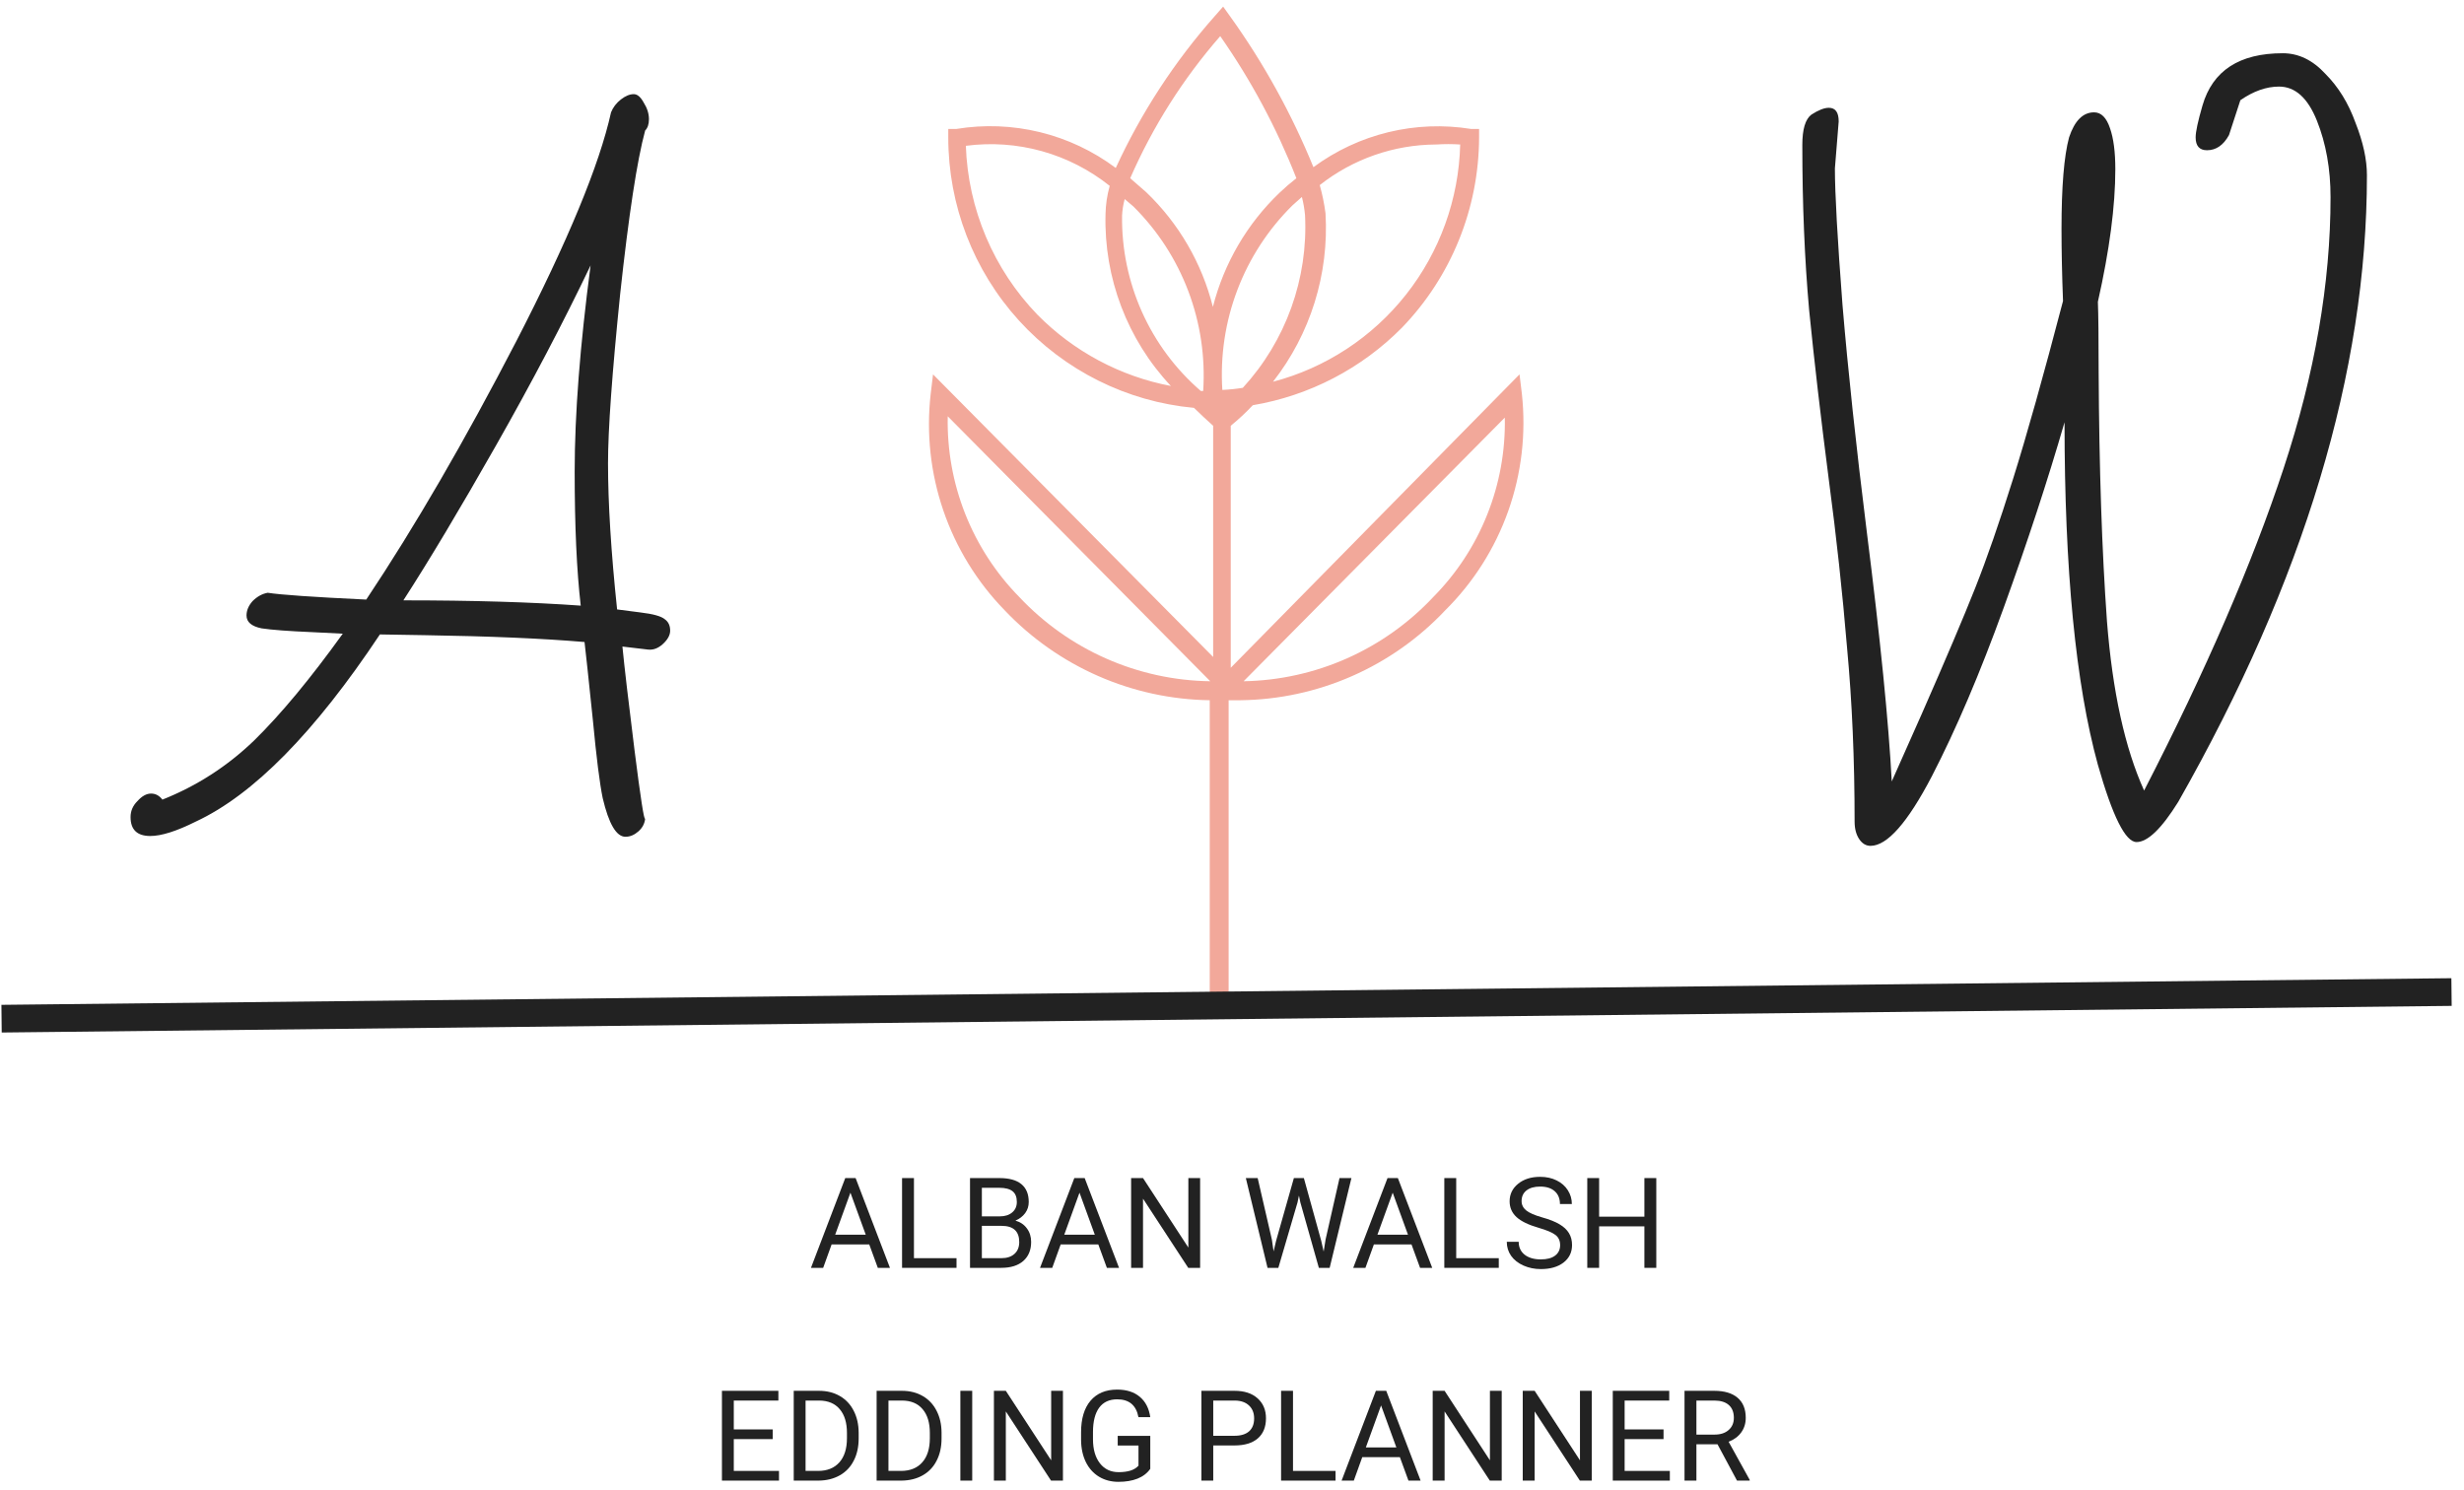
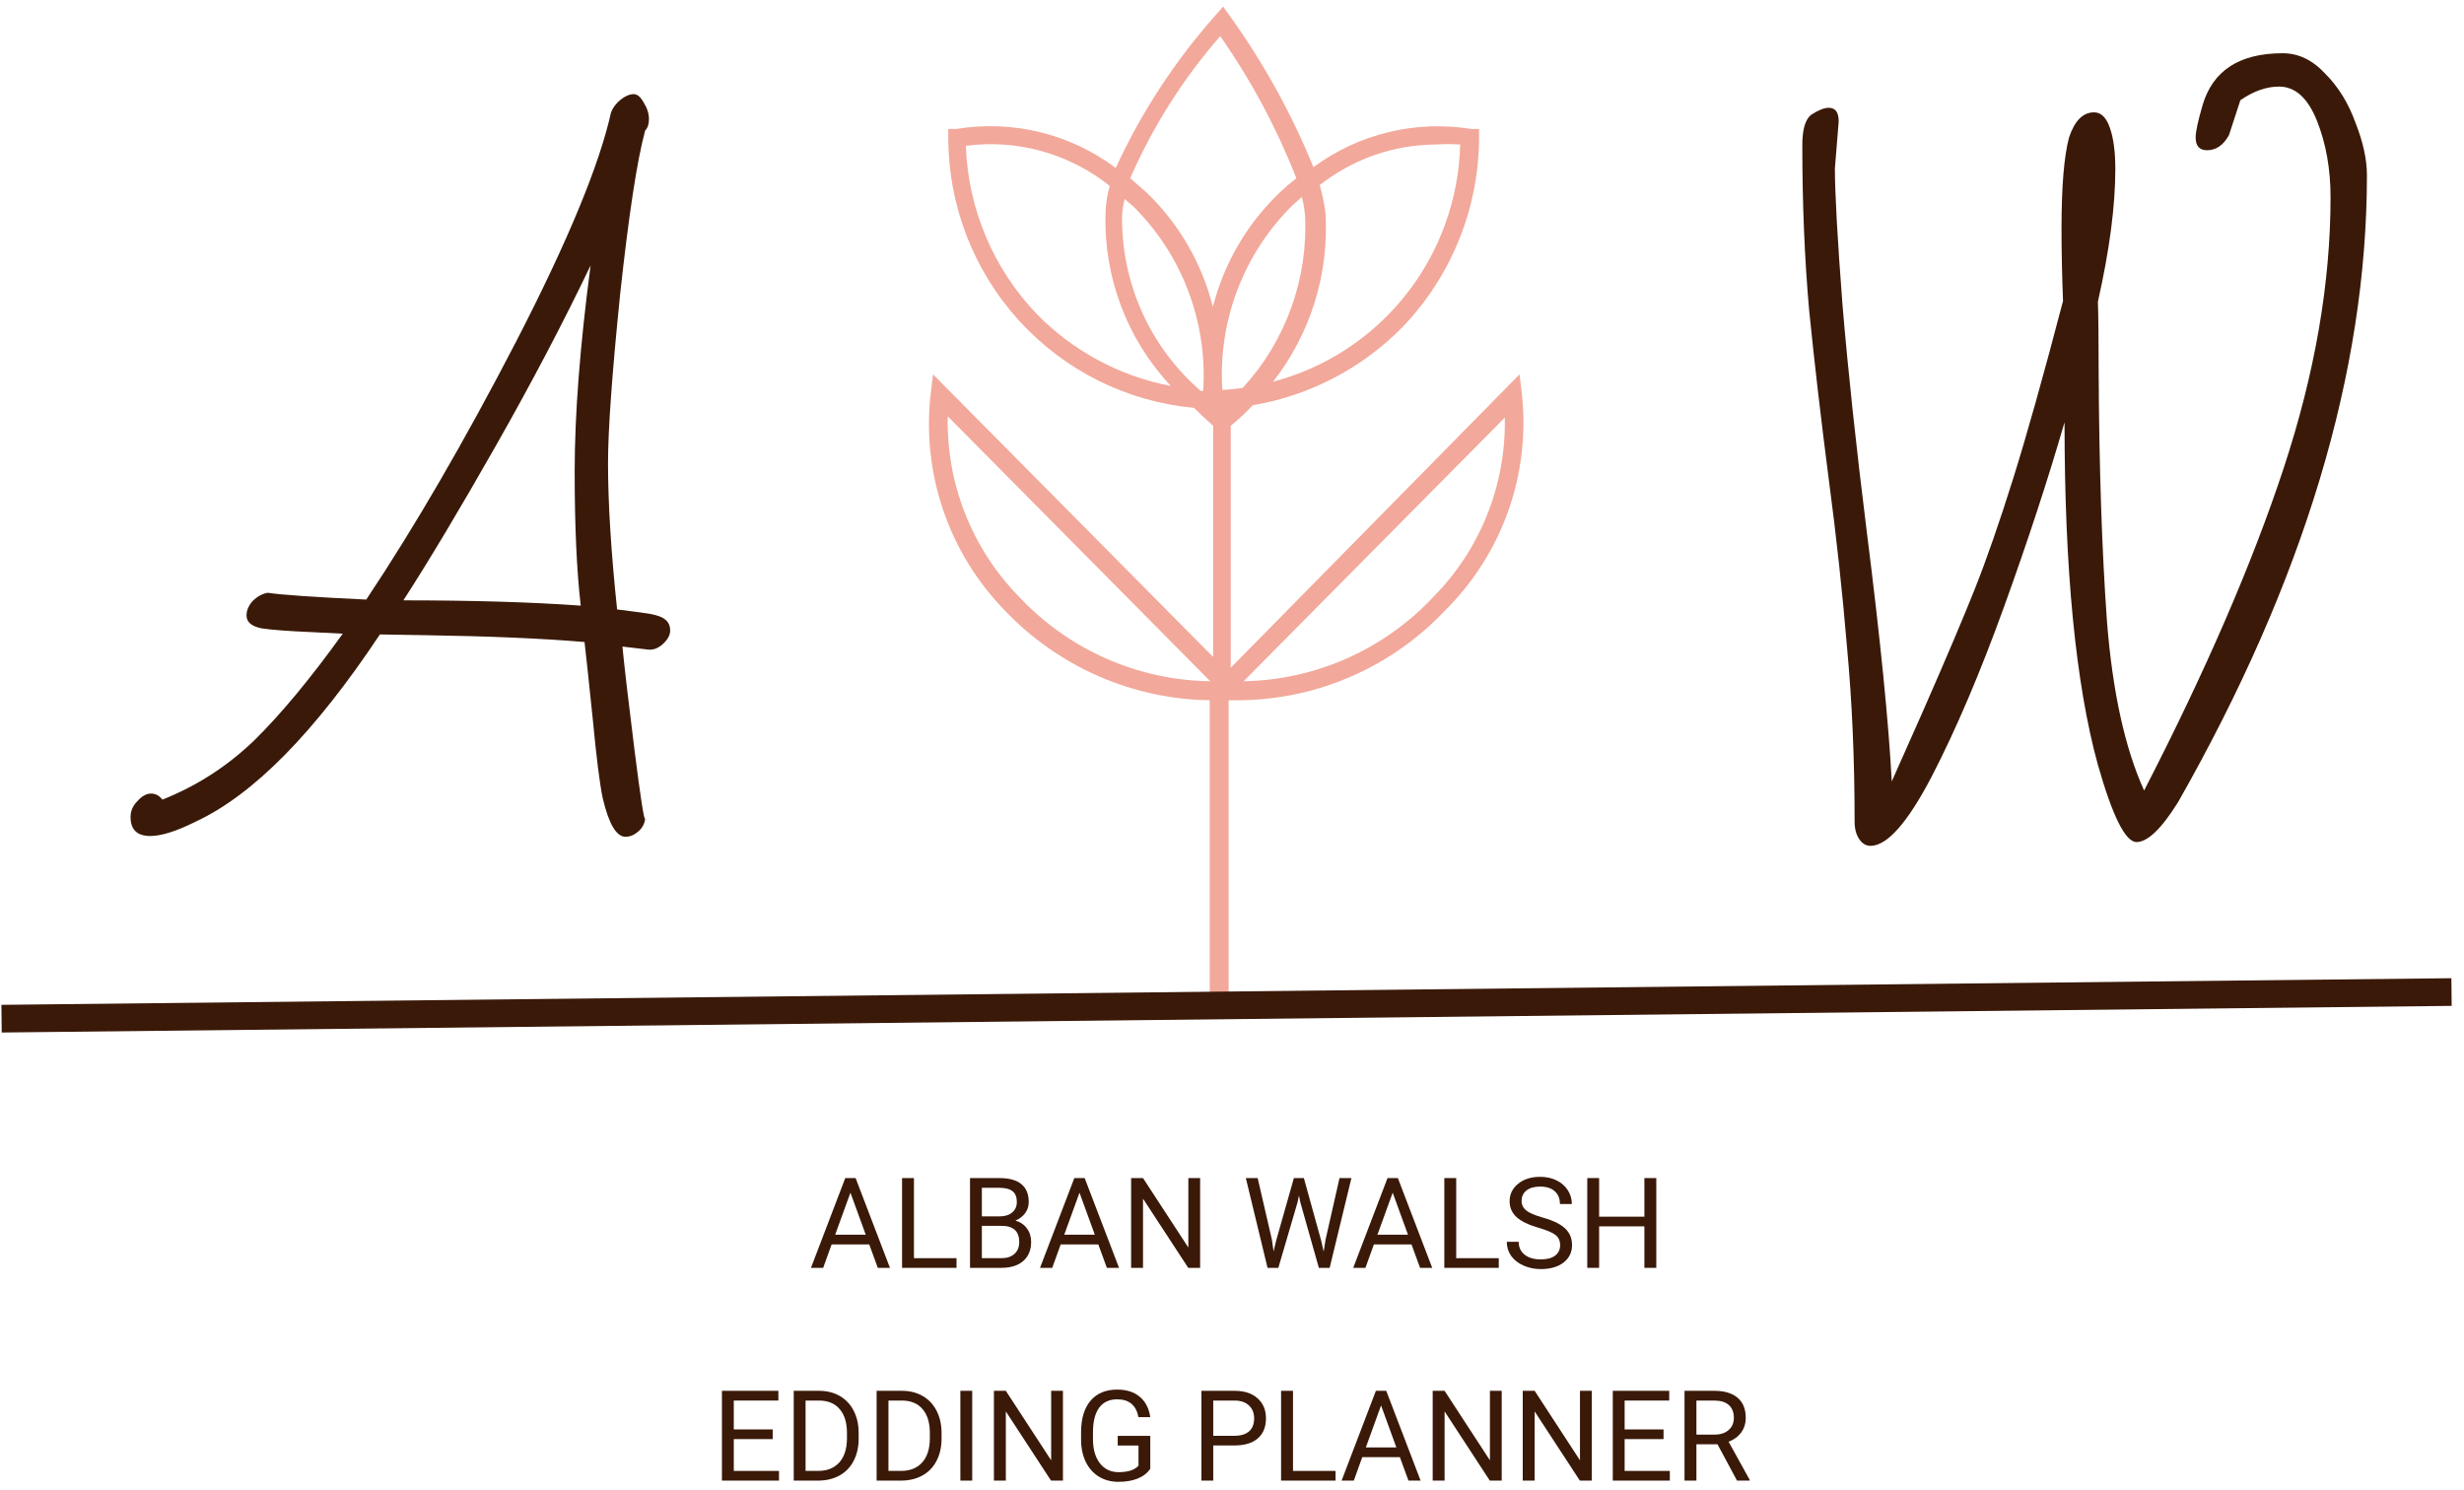
<svg xmlns="http://www.w3.org/2000/svg" width="167" height="101" viewBox="0 0 167 101" fill="none">
-   <path d="M41.825 41.311C42.065 41.345 42.596 41.414 43.418 41.517C44.274 41.619 44.822 41.773 45.061 41.979C45.301 42.15 45.421 42.407 45.421 42.749C45.421 43.057 45.25 43.366 44.907 43.674C44.599 43.948 44.274 44.068 43.931 44.033L42.185 43.828C42.322 45.232 42.596 47.578 43.007 50.865C43.418 54.118 43.657 55.659 43.726 55.488C43.692 55.831 43.538 56.121 43.264 56.361C42.99 56.601 42.699 56.721 42.39 56.721C41.774 56.721 41.26 55.848 40.849 54.101C40.644 53.108 40.421 51.344 40.182 48.81C39.873 45.831 39.685 44.068 39.617 43.52C36.809 43.28 33.213 43.126 28.83 43.057L25.748 43.006C21.331 49.65 17.17 53.879 13.266 55.694C11.965 56.344 10.938 56.669 10.184 56.669C9.294 56.669 8.849 56.241 8.849 55.385C8.849 54.974 9.003 54.615 9.311 54.307C9.619 53.964 9.927 53.793 10.236 53.793C10.544 53.793 10.8 53.93 11.006 54.204C13.335 53.279 15.406 51.944 17.221 50.197C19.036 48.417 21.039 46.002 23.231 42.955L21.176 42.852C19.567 42.784 18.42 42.698 17.735 42.595C17.05 42.458 16.708 42.167 16.708 41.722C16.708 41.38 16.845 41.054 17.119 40.746C17.427 40.438 17.769 40.249 18.146 40.181C19.002 40.318 21.228 40.472 24.823 40.643C28.111 35.712 31.501 29.874 34.994 23.128C38.487 16.347 40.627 11.177 41.414 7.615C41.551 7.273 41.774 6.982 42.082 6.742C42.39 6.502 42.681 6.382 42.955 6.382C43.195 6.382 43.418 6.571 43.623 6.947C43.863 7.324 43.983 7.701 43.983 8.078C43.983 8.42 43.897 8.677 43.726 8.848C43.178 10.868 42.613 14.567 42.031 19.943C41.483 25.319 41.209 29.137 41.209 31.398C41.209 34.103 41.414 37.407 41.825 41.311ZM38.949 31.963C38.949 28.093 39.309 23.436 40.028 17.991C38.178 21.861 36.038 25.936 33.607 30.216C31.176 34.497 29.087 37.989 27.34 40.695C32.032 40.695 36.038 40.815 39.36 41.054C39.086 38.691 38.949 35.661 38.949 31.963ZM43.726 55.334V55.488V55.334Z" fill="#222222" />
-   <path d="M126.776 57.337C126.468 57.337 126.211 57.183 126.006 56.875C125.801 56.567 125.698 56.173 125.698 55.694C125.698 51.482 125.527 47.544 125.184 43.879C124.876 40.181 124.465 36.397 123.951 32.528C123.403 28.281 122.958 24.446 122.616 21.022C122.308 17.563 122.154 13.831 122.154 9.824C122.154 8.762 122.359 8.078 122.77 7.769C123.249 7.461 123.643 7.307 123.951 7.307C124.397 7.307 124.619 7.615 124.619 8.232L124.362 11.416C124.362 13.094 124.534 16.176 124.876 20.662C125.253 25.148 125.801 30.267 126.52 36.02C127.444 43.349 128.009 48.999 128.215 52.971L130.269 48.348C131.879 44.684 133.077 41.859 133.865 39.873C134.653 37.887 135.509 35.421 136.433 32.476C137.358 29.531 138.488 25.508 139.823 20.405C139.755 18.625 139.721 16.998 139.721 15.526C139.721 12.649 139.892 10.577 140.234 9.31C140.611 8.18 141.176 7.615 141.929 7.615C142.409 7.615 142.768 7.975 143.008 8.694C143.248 9.379 143.368 10.303 143.368 11.468C143.368 13.967 142.974 16.964 142.186 20.457C142.22 21.313 142.238 22.905 142.238 25.234C142.272 31.74 142.46 37.373 142.803 42.133C143.179 46.893 144.018 50.711 145.319 53.588C149.497 45.472 152.648 38.195 154.771 31.757C156.894 25.319 157.955 19.19 157.955 13.368C157.955 11.451 157.647 9.721 157.031 8.18C156.414 6.639 155.558 5.869 154.463 5.869C153.606 5.869 152.733 6.177 151.843 6.793L151.072 9.156C150.696 9.841 150.199 10.184 149.583 10.184C149.069 10.184 148.812 9.893 148.812 9.31C148.812 8.934 148.966 8.215 149.275 7.153C149.96 4.79 151.774 3.609 154.719 3.609C155.781 3.609 156.74 4.071 157.596 4.996C158.486 5.886 159.171 6.999 159.651 8.334C160.164 9.636 160.421 10.817 160.421 11.879C160.421 25.2 156.158 39.359 147.631 54.358C146.501 56.173 145.559 57.08 144.806 57.08C144.052 57.08 143.179 55.334 142.186 51.841C140.679 46.362 139.926 38.623 139.926 28.624C138.796 32.528 137.426 36.705 135.817 41.157C134.207 45.609 132.581 49.427 130.937 52.612C129.293 55.762 127.907 57.337 126.776 57.337Z" fill="#222222" />
+   <path d="M41.825 41.311C42.065 41.345 42.596 41.414 43.418 41.517C44.274 41.619 44.822 41.773 45.061 41.979C45.301 42.15 45.421 42.407 45.421 42.749C45.421 43.057 45.25 43.366 44.907 43.674C44.599 43.948 44.274 44.068 43.931 44.033L42.185 43.828C42.322 45.232 42.596 47.578 43.007 50.865C43.418 54.118 43.657 55.659 43.726 55.488C43.692 55.831 43.538 56.121 43.264 56.361C42.99 56.601 42.699 56.721 42.39 56.721C41.774 56.721 41.26 55.848 40.849 54.101C40.644 53.108 40.421 51.344 40.182 48.81C39.873 45.831 39.685 44.068 39.617 43.52C36.809 43.28 33.213 43.126 28.83 43.057L25.748 43.006C21.331 49.65 17.17 53.879 13.266 55.694C11.965 56.344 10.938 56.669 10.184 56.669C9.294 56.669 8.849 56.241 8.849 55.385C8.849 54.974 9.003 54.615 9.311 54.307C9.619 53.964 9.927 53.793 10.236 53.793C10.544 53.793 10.8 53.93 11.006 54.204C13.335 53.279 15.406 51.944 17.221 50.197C19.036 48.417 21.039 46.002 23.231 42.955L21.176 42.852C19.567 42.784 18.42 42.698 17.735 42.595C17.05 42.458 16.708 42.167 16.708 41.722C16.708 41.38 16.845 41.054 17.119 40.746C17.427 40.438 17.769 40.249 18.146 40.181C19.002 40.318 21.228 40.472 24.823 40.643C28.111 35.712 31.501 29.874 34.994 23.128C38.487 16.347 40.627 11.177 41.414 7.615C41.551 7.273 41.774 6.982 42.082 6.742C42.39 6.502 42.681 6.382 42.955 6.382C43.195 6.382 43.418 6.571 43.623 6.947C43.863 7.324 43.983 7.701 43.983 8.078C43.983 8.42 43.897 8.677 43.726 8.848C43.178 10.868 42.613 14.567 42.031 19.943C41.483 25.319 41.209 29.137 41.209 31.398C41.209 34.103 41.414 37.407 41.825 41.311ZM38.949 31.963C38.949 28.093 39.309 23.436 40.028 17.991C38.178 21.861 36.038 25.936 33.607 30.216C31.176 34.497 29.087 37.989 27.34 40.695C32.032 40.695 36.038 40.815 39.36 41.054C39.086 38.691 38.949 35.661 38.949 31.963ZM43.726 55.334V55.488V55.334Z" fill="#3a1908" />
+   <path d="M126.776 57.337C126.468 57.337 126.211 57.183 126.006 56.875C125.801 56.567 125.698 56.173 125.698 55.694C125.698 51.482 125.527 47.544 125.184 43.879C124.876 40.181 124.465 36.397 123.951 32.528C123.403 28.281 122.958 24.446 122.616 21.022C122.308 17.563 122.154 13.831 122.154 9.824C122.154 8.762 122.359 8.078 122.77 7.769C123.249 7.461 123.643 7.307 123.951 7.307C124.397 7.307 124.619 7.615 124.619 8.232L124.362 11.416C124.362 13.094 124.534 16.176 124.876 20.662C125.253 25.148 125.801 30.267 126.52 36.02C127.444 43.349 128.009 48.999 128.215 52.971L130.269 48.348C131.879 44.684 133.077 41.859 133.865 39.873C134.653 37.887 135.509 35.421 136.433 32.476C137.358 29.531 138.488 25.508 139.823 20.405C139.755 18.625 139.721 16.998 139.721 15.526C139.721 12.649 139.892 10.577 140.234 9.31C140.611 8.18 141.176 7.615 141.929 7.615C142.409 7.615 142.768 7.975 143.008 8.694C143.248 9.379 143.368 10.303 143.368 11.468C143.368 13.967 142.974 16.964 142.186 20.457C142.22 21.313 142.238 22.905 142.238 25.234C142.272 31.74 142.46 37.373 142.803 42.133C143.179 46.893 144.018 50.711 145.319 53.588C149.497 45.472 152.648 38.195 154.771 31.757C156.894 25.319 157.955 19.19 157.955 13.368C157.955 11.451 157.647 9.721 157.031 8.18C156.414 6.639 155.558 5.869 154.463 5.869C153.606 5.869 152.733 6.177 151.843 6.793L151.072 9.156C150.696 9.841 150.199 10.184 149.583 10.184C149.069 10.184 148.812 9.893 148.812 9.31C148.812 8.934 148.966 8.215 149.275 7.153C149.96 4.79 151.774 3.609 154.719 3.609C155.781 3.609 156.74 4.071 157.596 4.996C158.486 5.886 159.171 6.999 159.651 8.334C160.164 9.636 160.421 10.817 160.421 11.879C160.421 25.2 156.158 39.359 147.631 54.358C146.501 56.173 145.559 57.08 144.806 57.08C144.052 57.08 143.179 55.334 142.186 51.841C140.679 46.362 139.926 38.623 139.926 28.624C138.796 32.528 137.426 36.705 135.817 41.157C134.207 45.609 132.581 49.427 130.937 52.612C129.293 55.762 127.907 57.337 126.776 57.337Z" fill="#3a1908" />
  <path d="M103.147 26.7L102.987 25.378L83.415 45.267V28.862C83.942 28.431 84.442 27.965 84.909 27.468C88.742 26.821 92.276 24.984 95.016 22.215C98.357 18.757 100.233 14.131 100.247 9.312V8.74H99.695C97.833 8.441 95.931 8.515 94.098 8.96C92.266 9.405 90.539 10.211 89.019 11.332C87.541 7.707 85.642 4.27 83.361 1.092L82.899 0.448L82.365 1.056C79.622 4.146 77.35 7.627 75.622 11.385C74.09 10.239 72.345 9.414 70.489 8.96C68.634 8.506 66.706 8.431 64.822 8.74H64.27V9.312C64.269 13.904 65.976 18.331 69.057 21.723C72.139 25.115 76.371 27.228 80.924 27.647C81.351 28.058 81.778 28.469 82.223 28.862V44.535L63.238 25.378L63.078 26.7C62.774 29.366 63.067 32.067 63.935 34.606C64.803 37.144 66.225 39.455 68.095 41.372C69.892 43.265 72.046 44.779 74.432 45.825C76.818 46.872 79.388 47.429 81.991 47.466V68.91H83.272V47.466H84.073C86.675 47.436 89.244 46.881 91.628 45.834C94.013 44.787 96.163 43.27 97.951 41.372C99.863 39.478 101.324 37.175 102.224 34.634C103.124 32.093 103.439 29.381 103.147 26.7ZM76.227 13.494L76.814 13.994C78.451 15.616 79.72 17.572 80.537 19.731C81.354 21.89 81.698 24.199 81.547 26.503H81.386C79.686 25.035 78.326 23.21 77.404 21.157C76.482 19.103 76.019 16.872 76.049 14.62C76.067 14.239 76.127 13.861 76.227 13.494ZM88.45 14.584C88.557 16.718 88.239 18.853 87.515 20.863C86.791 22.873 85.675 24.717 84.233 26.289C83.774 26.363 83.31 26.411 82.845 26.432C82.696 24.127 83.043 21.816 83.863 19.657C84.683 17.499 85.956 15.543 87.596 13.923L88.237 13.351C88.341 13.755 88.412 14.168 88.45 14.584ZM97.346 9.795C97.885 9.759 98.426 9.759 98.966 9.795C98.873 13.495 97.586 17.064 95.298 19.965C93.01 22.866 89.844 24.941 86.279 25.878C88.816 22.637 90.082 18.574 89.838 14.459C89.754 13.813 89.623 13.174 89.447 12.547C91.692 10.78 94.458 9.812 97.311 9.795H97.346ZM82.703 2.45C84.796 5.445 86.528 8.678 87.863 12.082C87.467 12.39 87.087 12.718 86.724 13.065C84.523 15.166 82.957 17.848 82.205 20.803C81.459 17.835 79.893 15.14 77.686 13.029L76.6 12.082C78.132 8.576 80.19 5.328 82.703 2.45ZM65.462 9.884C67.186 9.656 68.937 9.78 70.612 10.246C72.287 10.713 73.852 11.514 75.212 12.6C75.036 13.223 74.94 13.865 74.928 14.512C74.812 18.832 76.405 23.022 79.358 26.164C75.929 25.511 72.777 23.828 70.319 21.339C67.341 18.259 65.609 14.175 65.462 9.884ZM64.234 28.219L82.027 46.179C79.597 46.147 77.197 45.623 74.972 44.641C72.747 43.659 70.741 42.237 69.074 40.46C67.493 38.849 66.25 36.935 65.418 34.833C64.587 32.73 64.184 30.481 64.234 28.219ZM97.151 40.46C95.495 42.228 93.504 43.645 91.295 44.627C89.085 45.609 86.702 46.137 84.287 46.179L101.99 28.308C102.036 30.556 101.632 32.791 100.8 34.878C99.969 36.966 98.728 38.864 97.151 40.46Z" fill="#F2A89A" />
-   <path d="M166.144 66.309L0.096 68.114L0.116 69.99L166.165 68.185L166.144 66.309Z" fill="#222222" />
-   <path d="M58.914 84.355H56.364L55.791 85.943H54.964L57.288 79.857H57.99L60.318 85.943H59.495L58.914 84.355ZM56.606 83.694H58.676L57.639 80.847L56.606 83.694Z" fill="#222222" />
-   <path d="M61.944 85.287H64.829V85.943H61.138V79.857H61.944V85.287Z" fill="#222222" />
-   <path d="M65.744 85.943V79.857H67.734C68.394 79.857 68.891 79.993 69.222 80.266C69.556 80.54 69.724 80.944 69.724 81.479C69.724 81.763 69.643 82.015 69.481 82.235C69.32 82.453 69.1 82.621 68.821 82.741C69.15 82.833 69.409 83.009 69.598 83.268C69.791 83.524 69.887 83.831 69.887 84.187C69.887 84.734 69.71 85.163 69.356 85.475C69.002 85.787 68.502 85.943 67.855 85.943H65.744ZM66.547 83.096V85.287H67.872C68.245 85.287 68.539 85.191 68.754 84.998C68.971 84.803 69.08 84.536 69.08 84.196C69.08 83.463 68.681 83.096 67.885 83.096H66.547ZM66.547 82.453H67.759C68.11 82.453 68.39 82.365 68.599 82.189C68.811 82.014 68.917 81.775 68.917 81.475C68.917 81.14 68.819 80.898 68.624 80.747C68.429 80.594 68.132 80.517 67.734 80.517H66.547V82.453Z" fill="#222222" />
-   <path d="M74.439 84.355H71.889L71.316 85.943H70.489L72.813 79.857H73.515L75.844 85.943H75.02L74.439 84.355ZM72.132 83.694H74.201L73.164 80.847L72.132 83.694Z" fill="#222222" />
-   <path d="M81.34 85.943H80.534L77.469 81.253V85.943H76.663V79.857H77.469L80.542 84.568V79.857H81.34V85.943Z" fill="#222222" />
-   <path d="M86.202 84.024L86.319 84.827L86.49 84.104L87.694 79.857H88.371L89.546 84.104L89.713 84.84L89.843 84.02L90.787 79.857H91.594L90.119 85.943H89.387L88.133 81.508L88.037 81.044L87.941 81.508L86.641 85.943H85.909L84.438 79.857H85.24L86.202 84.024Z" fill="#222222" />
-   <path d="M95.666 84.355H93.116L92.543 85.943H91.716L94.04 79.857H94.742L97.07 85.943H96.247L95.666 84.355ZM93.358 83.694H95.427L94.391 80.847L93.358 83.694Z" fill="#222222" />
-   <path d="M98.696 85.287H101.581V85.943H97.89V79.857H98.696V85.287Z" fill="#222222" />
-   <path d="M104.289 83.23C103.601 83.032 103.099 82.79 102.785 82.503C102.472 82.213 102.316 81.856 102.316 81.433C102.316 80.953 102.507 80.558 102.889 80.246C103.274 79.931 103.772 79.773 104.386 79.773C104.804 79.773 105.176 79.854 105.502 80.016C105.83 80.177 106.084 80.4 106.262 80.684C106.444 80.969 106.534 81.279 106.534 81.617H105.727C105.727 81.249 105.61 80.96 105.376 80.751C105.142 80.54 104.812 80.434 104.386 80.434C103.99 80.434 103.68 80.521 103.458 80.697C103.237 80.87 103.127 81.111 103.127 81.42C103.127 81.668 103.232 81.879 103.441 82.051C103.653 82.221 104.011 82.377 104.515 82.52C105.022 82.662 105.418 82.819 105.702 82.992C105.989 83.162 106.201 83.361 106.338 83.59C106.477 83.818 106.547 84.087 106.547 84.396C106.547 84.89 106.354 85.285 105.97 85.584C105.585 85.879 105.071 86.027 104.427 86.027C104.009 86.027 103.619 85.947 103.257 85.788C102.895 85.627 102.615 85.407 102.417 85.128C102.222 84.849 102.124 84.533 102.124 84.179H102.931C102.931 84.547 103.066 84.838 103.336 85.053C103.609 85.264 103.973 85.37 104.427 85.37C104.851 85.37 105.176 85.284 105.401 85.111C105.627 84.939 105.74 84.703 105.74 84.405C105.74 84.107 105.635 83.877 105.426 83.715C105.217 83.551 104.838 83.389 104.289 83.23Z" fill="#222222" />
-   <path d="M112.257 85.943H111.45V83.13H108.382V85.943H107.579V79.857H108.382V82.474H111.45V79.857H112.257V85.943Z" fill="#222222" />
-   <path d="M52.37 97.552H49.733V99.708H52.797V100.365H48.93V94.278H52.755V94.939H49.733V96.895H52.37V97.552Z" fill="#222222" />
-   <path d="M53.796 100.365V94.278H55.514C56.043 94.278 56.511 94.395 56.918 94.63C57.325 94.864 57.639 95.197 57.859 95.629C58.082 96.061 58.194 96.557 58.197 97.117V97.505C58.197 98.08 58.086 98.583 57.863 99.014C57.643 99.447 57.327 99.778 56.914 100.009C56.504 100.241 56.026 100.359 55.48 100.365H53.796ZM54.598 94.939V99.708H55.443C56.061 99.708 56.542 99.516 56.885 99.132C57.23 98.747 57.403 98.199 57.403 97.489V97.133C57.403 96.442 57.24 95.906 56.914 95.524C56.591 95.139 56.131 94.945 55.535 94.939H54.598Z" fill="#222222" />
-   <path d="M59.414 100.365V94.278H61.132C61.661 94.278 62.129 94.395 62.536 94.63C62.943 94.864 63.257 95.197 63.477 95.629C63.7 96.061 63.813 96.557 63.815 97.117V97.505C63.815 98.08 63.704 98.583 63.481 99.014C63.261 99.447 62.945 99.778 62.532 100.009C62.123 100.241 61.645 100.359 61.098 100.365H59.414ZM60.216 94.939V99.708H61.061C61.679 99.708 62.16 99.516 62.503 99.132C62.848 98.747 63.021 98.199 63.021 97.489V97.133C63.021 96.442 62.858 95.906 62.532 95.524C62.209 95.139 61.749 94.945 61.153 94.939H60.216Z" fill="#222222" />
-   <path d="M65.893 100.365H65.09V94.278H65.893V100.365Z" fill="#222222" />
-   <path d="M72.042 100.365H71.235L68.171 95.675V100.365H67.364V94.278H68.171L71.244 98.99V94.278H72.042V100.365Z" fill="#222222" />
-   <path d="M77.961 99.566C77.755 99.862 77.466 100.083 77.096 100.231C76.728 100.376 76.299 100.448 75.808 100.448C75.312 100.448 74.872 100.333 74.487 100.101C74.103 99.867 73.805 99.536 73.593 99.106C73.384 98.677 73.276 98.18 73.271 97.614V97.083C73.271 96.166 73.484 95.456 73.91 94.951C74.34 94.447 74.942 94.195 75.716 94.195C76.352 94.195 76.863 94.358 77.25 94.684C77.638 95.007 77.875 95.467 77.961 96.063H77.159C77.008 95.258 76.529 94.855 75.721 94.855C75.183 94.855 74.774 95.045 74.496 95.424C74.22 95.8 74.081 96.346 74.078 97.062V97.56C74.078 98.243 74.234 98.786 74.546 99.19C74.858 99.591 75.28 99.792 75.812 99.792C76.113 99.792 76.377 99.759 76.603 99.692C76.828 99.625 77.015 99.512 77.163 99.353V97.986H75.754V97.334H77.961V99.566Z" fill="#222222" />
-   <path d="M82.229 97.982V100.365H81.426V94.278H83.671C84.337 94.278 84.858 94.448 85.234 94.788C85.614 95.128 85.803 95.579 85.803 96.139C85.803 96.729 85.618 97.185 85.247 97.505C84.879 97.823 84.351 97.982 83.663 97.982H82.229ZM82.229 97.326H83.671C84.1 97.326 84.429 97.225 84.658 97.025C84.886 96.821 85 96.529 85 96.147C85 95.785 84.886 95.495 84.658 95.278C84.429 95.06 84.116 94.947 83.717 94.939H82.229V97.326Z" fill="#222222" />
-   <path d="M87.634 99.708H90.518V100.365H86.827V94.278H87.634V99.708Z" fill="#222222" />
-   <path d="M94.878 98.776H92.328L91.756 100.365H90.928L93.252 94.278H93.954L96.283 100.365H95.459L94.878 98.776ZM92.571 98.116H94.64L93.603 95.269L92.571 98.116Z" fill="#222222" />
-   <path d="M101.78 100.365H100.973L97.909 95.675V100.365H97.102V94.278H97.909L100.981 98.99V94.278H101.78V100.365Z" fill="#222222" />
-   <path d="M107.883 100.365H107.076L104.012 95.675V100.365H103.205V94.278H104.012L107.084 98.99V94.278H107.883V100.365Z" fill="#222222" />
-   <path d="M112.748 97.552H110.111V99.708H113.175V100.365H109.308V94.278H113.133V94.939H110.111V96.895H112.748V97.552Z" fill="#222222" />
-   <path d="M116.406 97.903H114.976V100.365H114.17V94.278H116.184C116.87 94.278 117.397 94.434 117.764 94.747C118.135 95.059 118.32 95.513 118.32 96.109C118.32 96.488 118.217 96.819 118.011 97.1C117.808 97.382 117.523 97.592 117.158 97.731L118.588 100.315V100.365H117.727L116.406 97.903ZM114.976 97.246H116.209C116.608 97.246 116.924 97.143 117.158 96.937C117.395 96.731 117.514 96.455 117.514 96.109C117.514 95.733 117.401 95.445 117.175 95.244C116.952 95.043 116.629 94.942 116.205 94.939H114.976V97.246Z" fill="#222222" />
+   <path d="M166.144 66.309L0.096 68.114L0.116 69.99L166.165 68.185L166.144 66.309Z" fill="#3a1908" />
+   <path d="M58.914 84.355H56.364L55.791 85.943H54.964L57.288 79.857H57.99L60.318 85.943H59.495L58.914 84.355ZM56.606 83.694H58.676L57.639 80.847L56.606 83.694Z" fill="#3a1908" />
+   <path d="M61.944 85.287H64.829V85.943H61.138V79.857H61.944V85.287Z" fill="#3a1908" />
+   <path d="M65.744 85.943V79.857H67.734C68.394 79.857 68.891 79.993 69.222 80.266C69.556 80.54 69.724 80.944 69.724 81.479C69.724 81.763 69.643 82.015 69.481 82.235C69.32 82.453 69.1 82.621 68.821 82.741C69.15 82.833 69.409 83.009 69.598 83.268C69.791 83.524 69.887 83.831 69.887 84.187C69.887 84.734 69.71 85.163 69.356 85.475C69.002 85.787 68.502 85.943 67.855 85.943H65.744ZM66.547 83.096V85.287H67.872C68.245 85.287 68.539 85.191 68.754 84.998C68.971 84.803 69.08 84.536 69.08 84.196C69.08 83.463 68.681 83.096 67.885 83.096H66.547ZM66.547 82.453H67.759C68.11 82.453 68.39 82.365 68.599 82.189C68.811 82.014 68.917 81.775 68.917 81.475C68.917 81.14 68.819 80.898 68.624 80.747C68.429 80.594 68.132 80.517 67.734 80.517H66.547V82.453Z" fill="#3a1908" />
+   <path d="M74.439 84.355H71.889L71.316 85.943H70.489L72.813 79.857H73.515L75.844 85.943H75.02L74.439 84.355ZM72.132 83.694H74.201L73.164 80.847L72.132 83.694Z" fill="#3a1908" />
+   <path d="M81.34 85.943H80.534L77.469 81.253V85.943H76.663V79.857H77.469L80.542 84.568V79.857H81.34V85.943Z" fill="#3a1908" />
+   <path d="M86.202 84.024L86.319 84.827L86.49 84.104L87.694 79.857H88.371L89.546 84.104L89.713 84.84L89.843 84.02L90.787 79.857H91.594L90.119 85.943H89.387L88.133 81.508L88.037 81.044L87.941 81.508L86.641 85.943H85.909L84.438 79.857H85.24L86.202 84.024Z" fill="#3a1908" />
+   <path d="M95.666 84.355H93.116L92.543 85.943H91.716L94.04 79.857H94.742L97.07 85.943H96.247L95.666 84.355ZM93.358 83.694H95.427L94.391 80.847L93.358 83.694Z" fill="#3a1908" />
+   <path d="M98.696 85.287H101.581V85.943H97.89V79.857H98.696V85.287Z" fill="#3a1908" />
+   <path d="M104.289 83.23C103.601 83.032 103.099 82.79 102.785 82.503C102.472 82.213 102.316 81.856 102.316 81.433C102.316 80.953 102.507 80.558 102.889 80.246C103.274 79.931 103.772 79.773 104.386 79.773C104.804 79.773 105.176 79.854 105.502 80.016C105.83 80.177 106.084 80.4 106.262 80.684C106.444 80.969 106.534 81.279 106.534 81.617H105.727C105.727 81.249 105.61 80.96 105.376 80.751C105.142 80.54 104.812 80.434 104.386 80.434C103.99 80.434 103.68 80.521 103.458 80.697C103.237 80.87 103.127 81.111 103.127 81.42C103.127 81.668 103.232 81.879 103.441 82.051C103.653 82.221 104.011 82.377 104.515 82.52C105.022 82.662 105.418 82.819 105.702 82.992C105.989 83.162 106.201 83.361 106.338 83.59C106.477 83.818 106.547 84.087 106.547 84.396C106.547 84.89 106.354 85.285 105.97 85.584C105.585 85.879 105.071 86.027 104.427 86.027C104.009 86.027 103.619 85.947 103.257 85.788C102.895 85.627 102.615 85.407 102.417 85.128C102.222 84.849 102.124 84.533 102.124 84.179H102.931C102.931 84.547 103.066 84.838 103.336 85.053C103.609 85.264 103.973 85.37 104.427 85.37C104.851 85.37 105.176 85.284 105.401 85.111C105.627 84.939 105.74 84.703 105.74 84.405C105.74 84.107 105.635 83.877 105.426 83.715C105.217 83.551 104.838 83.389 104.289 83.23Z" fill="#3a1908" />
+   <path d="M112.257 85.943H111.45V83.13H108.382V85.943H107.579V79.857H108.382V82.474H111.45V79.857H112.257V85.943Z" fill="#3a1908" />
+   <path d="M52.37 97.552H49.733V99.708H52.797V100.365H48.93V94.278H52.755V94.939H49.733V96.895H52.37V97.552Z" fill="#3a1908" />
+   <path d="M53.796 100.365V94.278H55.514C56.043 94.278 56.511 94.395 56.918 94.63C57.325 94.864 57.639 95.197 57.859 95.629C58.082 96.061 58.194 96.557 58.197 97.117V97.505C58.197 98.08 58.086 98.583 57.863 99.014C57.643 99.447 57.327 99.778 56.914 100.009C56.504 100.241 56.026 100.359 55.48 100.365H53.796ZM54.598 94.939V99.708H55.443C56.061 99.708 56.542 99.516 56.885 99.132C57.23 98.747 57.403 98.199 57.403 97.489V97.133C57.403 96.442 57.24 95.906 56.914 95.524C56.591 95.139 56.131 94.945 55.535 94.939H54.598Z" fill="#3a1908" />
+   <path d="M59.414 100.365V94.278H61.132C61.661 94.278 62.129 94.395 62.536 94.63C62.943 94.864 63.257 95.197 63.477 95.629C63.7 96.061 63.813 96.557 63.815 97.117V97.505C63.815 98.08 63.704 98.583 63.481 99.014C63.261 99.447 62.945 99.778 62.532 100.009C62.123 100.241 61.645 100.359 61.098 100.365H59.414ZM60.216 94.939V99.708H61.061C61.679 99.708 62.16 99.516 62.503 99.132C62.848 98.747 63.021 98.199 63.021 97.489V97.133C63.021 96.442 62.858 95.906 62.532 95.524C62.209 95.139 61.749 94.945 61.153 94.939H60.216Z" fill="#3a1908" />
+   <path d="M65.893 100.365H65.09V94.278H65.893V100.365Z" fill="#3a1908" />
+   <path d="M72.042 100.365H71.235L68.171 95.675V100.365H67.364V94.278H68.171L71.244 98.99V94.278H72.042V100.365Z" fill="#3a1908" />
+   <path d="M77.961 99.566C77.755 99.862 77.466 100.083 77.096 100.231C76.728 100.376 76.299 100.448 75.808 100.448C75.312 100.448 74.872 100.333 74.487 100.101C74.103 99.867 73.805 99.536 73.593 99.106C73.384 98.677 73.276 98.18 73.271 97.614V97.083C73.271 96.166 73.484 95.456 73.91 94.951C74.34 94.447 74.942 94.195 75.716 94.195C76.352 94.195 76.863 94.358 77.25 94.684C77.638 95.007 77.875 95.467 77.961 96.063H77.159C77.008 95.258 76.529 94.855 75.721 94.855C75.183 94.855 74.774 95.045 74.496 95.424C74.22 95.8 74.081 96.346 74.078 97.062V97.56C74.078 98.243 74.234 98.786 74.546 99.19C74.858 99.591 75.28 99.792 75.812 99.792C76.113 99.792 76.377 99.759 76.603 99.692C76.828 99.625 77.015 99.512 77.163 99.353V97.986H75.754V97.334H77.961V99.566Z" fill="#3a1908" />
+   <path d="M82.229 97.982V100.365H81.426V94.278H83.671C84.337 94.278 84.858 94.448 85.234 94.788C85.614 95.128 85.803 95.579 85.803 96.139C85.803 96.729 85.618 97.185 85.247 97.505C84.879 97.823 84.351 97.982 83.663 97.982H82.229ZM82.229 97.326H83.671C84.1 97.326 84.429 97.225 84.658 97.025C84.886 96.821 85 96.529 85 96.147C85 95.785 84.886 95.495 84.658 95.278C84.429 95.06 84.116 94.947 83.717 94.939H82.229V97.326Z" fill="#3a1908" />
+   <path d="M87.634 99.708H90.518V100.365H86.827V94.278H87.634V99.708Z" fill="#3a1908" />
+   <path d="M94.878 98.776H92.328L91.756 100.365H90.928L93.252 94.278H93.954L96.283 100.365H95.459L94.878 98.776ZM92.571 98.116H94.64L93.603 95.269L92.571 98.116Z" fill="#3a1908" />
+   <path d="M101.78 100.365H100.973L97.909 95.675V100.365H97.102V94.278H97.909L100.981 98.99V94.278H101.78V100.365Z" fill="#3a1908" />
+   <path d="M107.883 100.365H107.076L104.012 95.675V100.365H103.205V94.278H104.012L107.084 98.99V94.278H107.883V100.365Z" fill="#3a1908" />
+   <path d="M112.748 97.552H110.111V99.708H113.175V100.365H109.308V94.278H113.133V94.939H110.111V96.895H112.748V97.552Z" fill="#3a1908" />
+   <path d="M116.406 97.903H114.976V100.365H114.17V94.278H116.184C116.87 94.278 117.397 94.434 117.764 94.747C118.135 95.059 118.32 95.513 118.32 96.109C118.32 96.488 118.217 96.819 118.011 97.1C117.808 97.382 117.523 97.592 117.158 97.731L118.588 100.315V100.365H117.727L116.406 97.903ZM114.976 97.246H116.209C116.608 97.246 116.924 97.143 117.158 96.937C117.395 96.731 117.514 96.455 117.514 96.109C117.514 95.733 117.401 95.445 117.175 95.244C116.952 95.043 116.629 94.942 116.205 94.939H114.976V97.246Z" fill="#3a1908" />
</svg>
